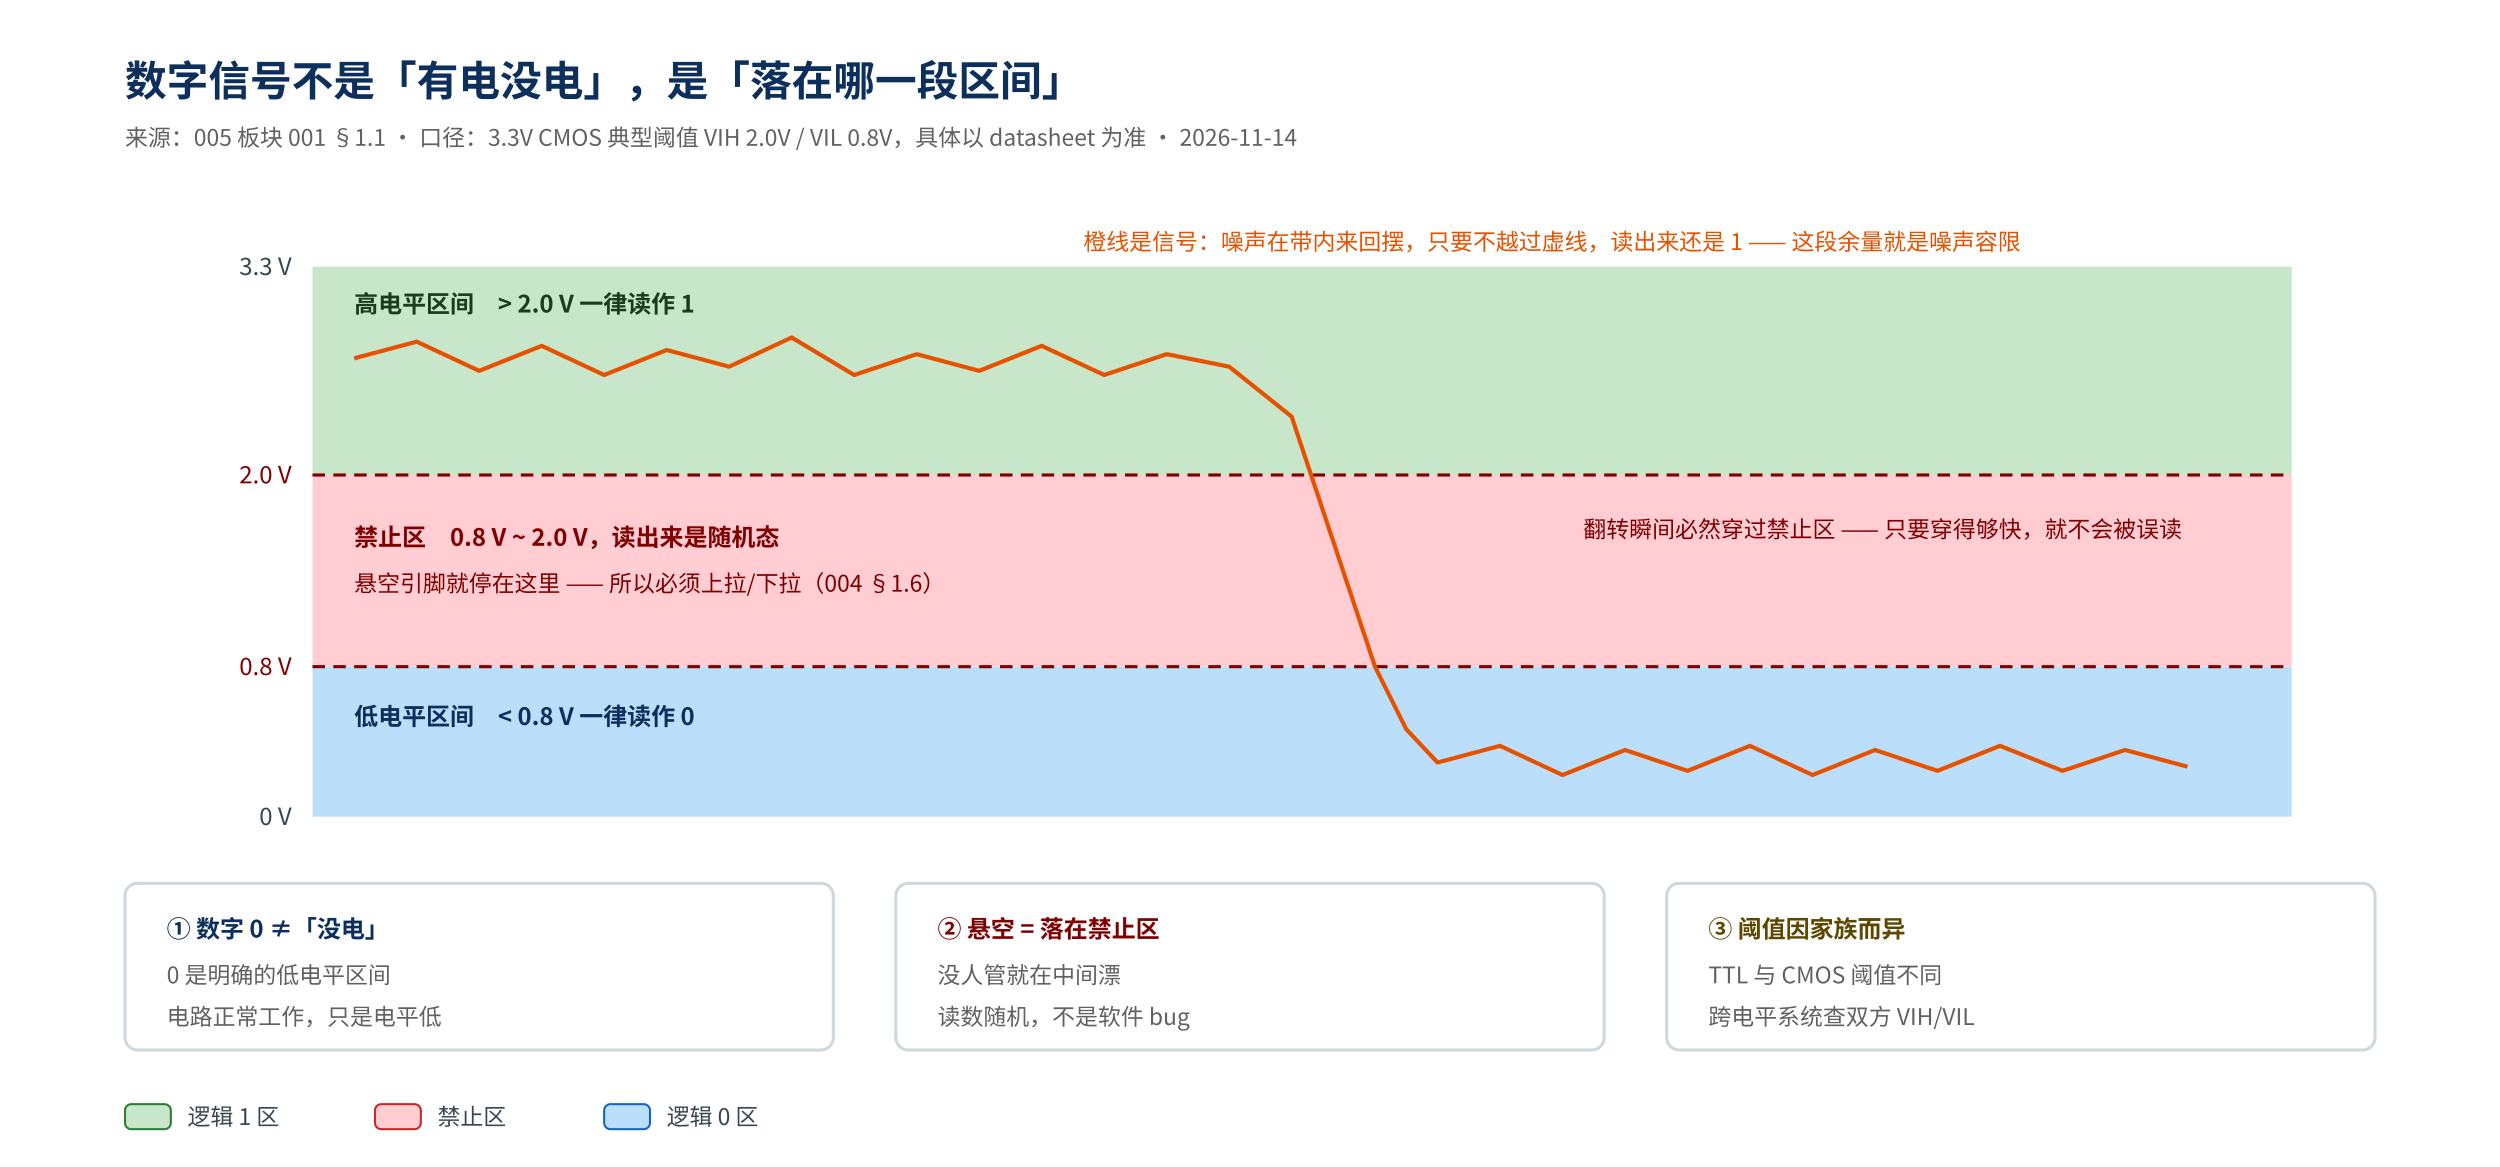
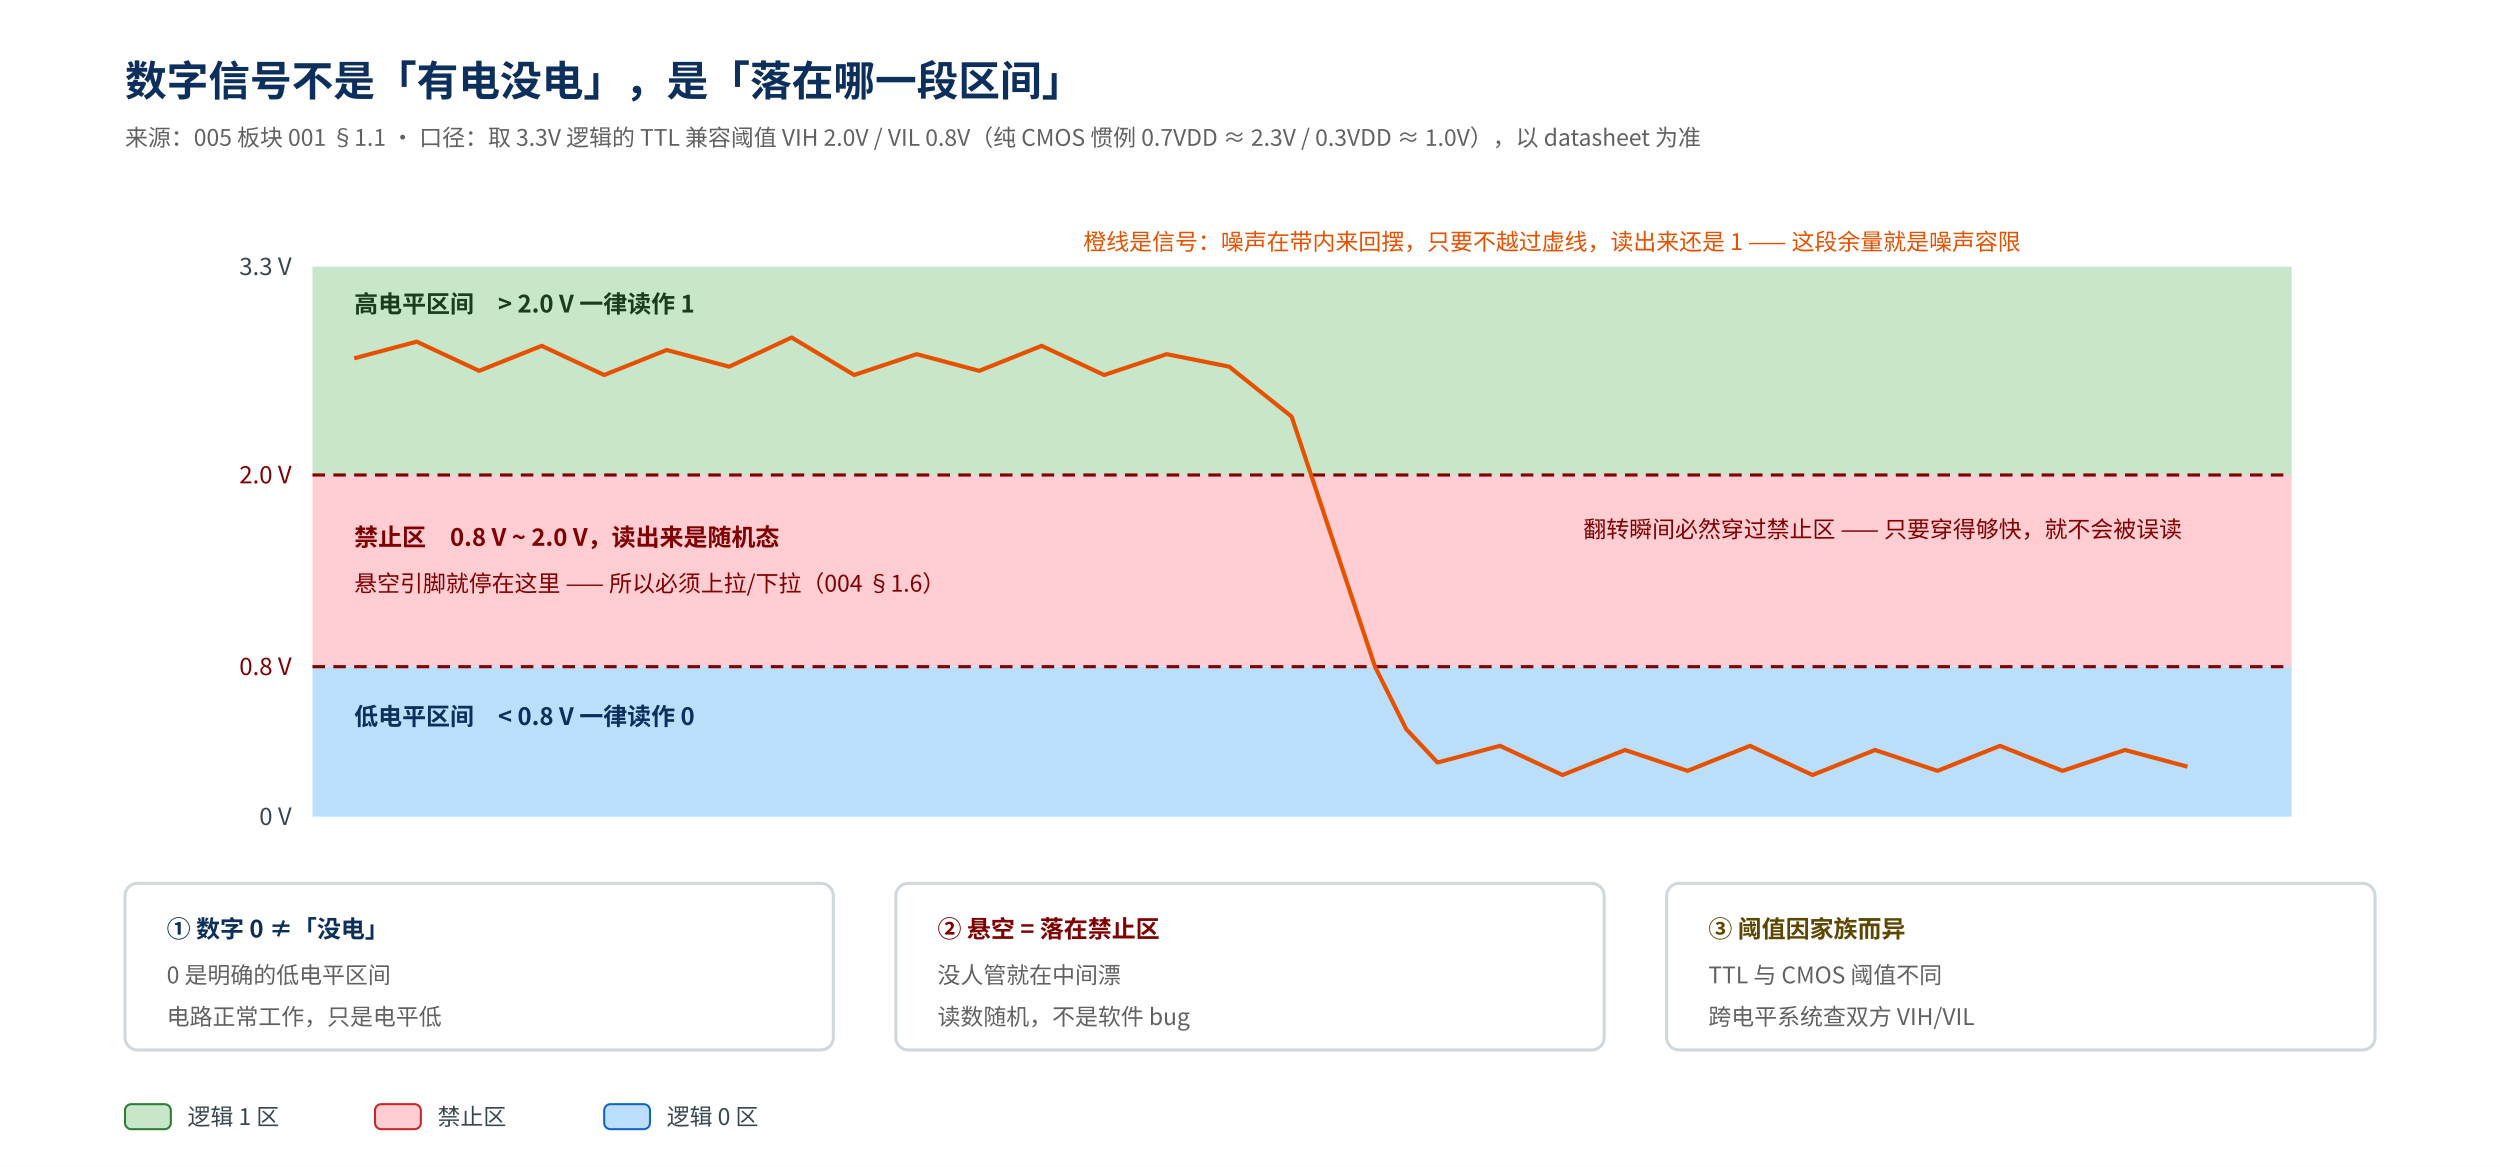
<svg xmlns="http://www.w3.org/2000/svg" viewBox="0 0 1200 560" font-family="'Microsoft YaHei','PingFang SC','Noto Sans CJK SC',sans-serif">
  <rect x="0" y="0" width="1200" height="560" fill="#ffffff" />
  <text x="60" y="46" font-size="20" font-weight="bold" fill="#0d2f5c">数字信号不是「有电没电」，是「落在哪一段区间」</text>
-   <text x="60" y="70" font-size="11" fill="#616161">来源：005 板块 001 §1.1 · 口径：3.3V CMOS 典型阈值 VIH 2.0V / VIL 0.8V，具体以 datasheet 为准 · 2026-11-14</text>
+   <text x="60" y="70" font-size="11" fill="#616161">来源：005 板块 001 §1.1 · 口径：取 3.3V 逻辑的 TTL 兼容阈值 VIH 2.0V / VIL 0.8V（纯 CMOS 惯例 0.7VDD ≈ 2.3V / 0.3VDD ≈ 1.0V），以 datasheet 为准</text>
  <text x="140" y="132" font-size="11.5" fill="#37474f" text-anchor="end">3.3 V</text>
  <text x="140" y="232" font-size="11.5" fill="#7f0000" text-anchor="end">2.0 V</text>
  <text x="140" y="324" font-size="11.5" fill="#7f0000" text-anchor="end">0.8 V</text>
  <text x="140" y="396" font-size="11.5" fill="#37474f" text-anchor="end">0 V</text>
  <rect x="150" y="128" width="950" height="100" fill="#c8e6c9" />
  <rect x="150" y="228" width="950" height="92" fill="#ffcdd2" />
  <rect x="150" y="320" width="950" height="72" fill="#bbdefb" />
  <line x1="150" y1="228" x2="1100" y2="228" stroke="#7f0000" stroke-width="1.5" stroke-dasharray="6 4" />
  <line x1="150" y1="320" x2="1100" y2="320" stroke="#7f0000" stroke-width="1.5" stroke-dasharray="6 4" />
  <text x="170" y="150" font-size="11.5" font-weight="bold" fill="#1b3d1e">高电平区间　&gt; 2.0 V 一律读作 1</text>
  <text x="170" y="262" font-size="11.5" font-weight="bold" fill="#7f0000">禁止区　0.8 V ~ 2.0 V，读出来是随机态</text>
  <text x="170" y="284" font-size="11" fill="#7f0000">悬空引脚就停在这里 —— 所以必须上拉/下拉（004 §1.6）</text>
  <text x="170" y="348" font-size="11.5" font-weight="bold" fill="#0d2f5c">低电平区间　&lt; 0.8 V 一律读作 0</text>
  <path d="M 170 172 L 200 164 L 230 178 L 260 166 L 290 180 L 320 168 L 350 176 L 380 162 L 410 180 L 440 170 L 470 178 L 500 166 L 530 180 L 560 170 L 590 176 L 620 200 L 640 260 L 660 320 L 675 350 L 690 366 L 720 358 L 750 372 L 780 360 L 810 370 L 840 358 L 870 372 L 900 360 L 930 370 L 960 358 L 990 370 L 1020 360 L 1050 368" fill="none" stroke="#e65100" stroke-width="2" stroke-linejoin="round" />
  <text x="520" y="120" font-size="11" fill="#e65100">橙线是信号：噪声在带内来回摆，只要不越过虚线，读出来还是 1 —— 这段余量就是噪声容限</text>
  <text x="760" y="258" font-size="11" fill="#7f0000">翻转瞬间必然穿过禁止区 —— 只要穿得够快，就不会被误读</text>
  <rect x="60" y="424" width="340" height="80" rx="6" fill="#ffffff" stroke="#cfd8dc" stroke-width="1.5" />
  <text x="80" y="450" font-size="11.5" font-weight="bold" fill="#0d2f5c">① 数字 0 ≠「没电」</text>
  <text x="80" y="472" font-size="11" fill="#616161">0 是明确的低电平区间</text>
  <text x="80" y="492" font-size="11" fill="#616161">电路正常工作，只是电平低</text>
  <rect x="430" y="424" width="340" height="80" rx="6" fill="#ffffff" stroke="#cfd8dc" stroke-width="1.5" />
  <text x="450" y="450" font-size="11.5" font-weight="bold" fill="#7f0000">② 悬空 = 落在禁止区</text>
  <text x="450" y="472" font-size="11" fill="#616161">没人管就在中间漂</text>
  <text x="450" y="492" font-size="11" fill="#616161">读数随机，不是软件 bug</text>
  <rect x="800" y="424" width="340" height="80" rx="6" fill="#ffffff" stroke="#cfd8dc" stroke-width="1.5" />
  <text x="820" y="450" font-size="11.5" font-weight="bold" fill="#5d4700">③ 阈值因家族而异</text>
  <text x="820" y="472" font-size="11" fill="#616161">TTL 与 CMOS 阈值不同</text>
  <text x="820" y="492" font-size="11" fill="#616161">跨电平系统查双方 VIH/VIL</text>
  <rect x="60" y="530" width="22" height="12" rx="3" fill="#c8e6c9" stroke="#2e7d32" stroke-width="1" />
  <text x="90" y="540" font-size="11" fill="#37474f">逻辑 1 区</text>
  <rect x="180" y="530" width="22" height="12" rx="3" fill="#ffcdd2" stroke="#c62828" stroke-width="1" />
  <text x="210" y="540" font-size="11" fill="#37474f">禁止区</text>
  <rect x="290" y="530" width="22" height="12" rx="3" fill="#bbdefb" stroke="#1565c0" stroke-width="1" />
  <text x="320" y="540" font-size="11" fill="#37474f">逻辑 0 区</text>
</svg>
